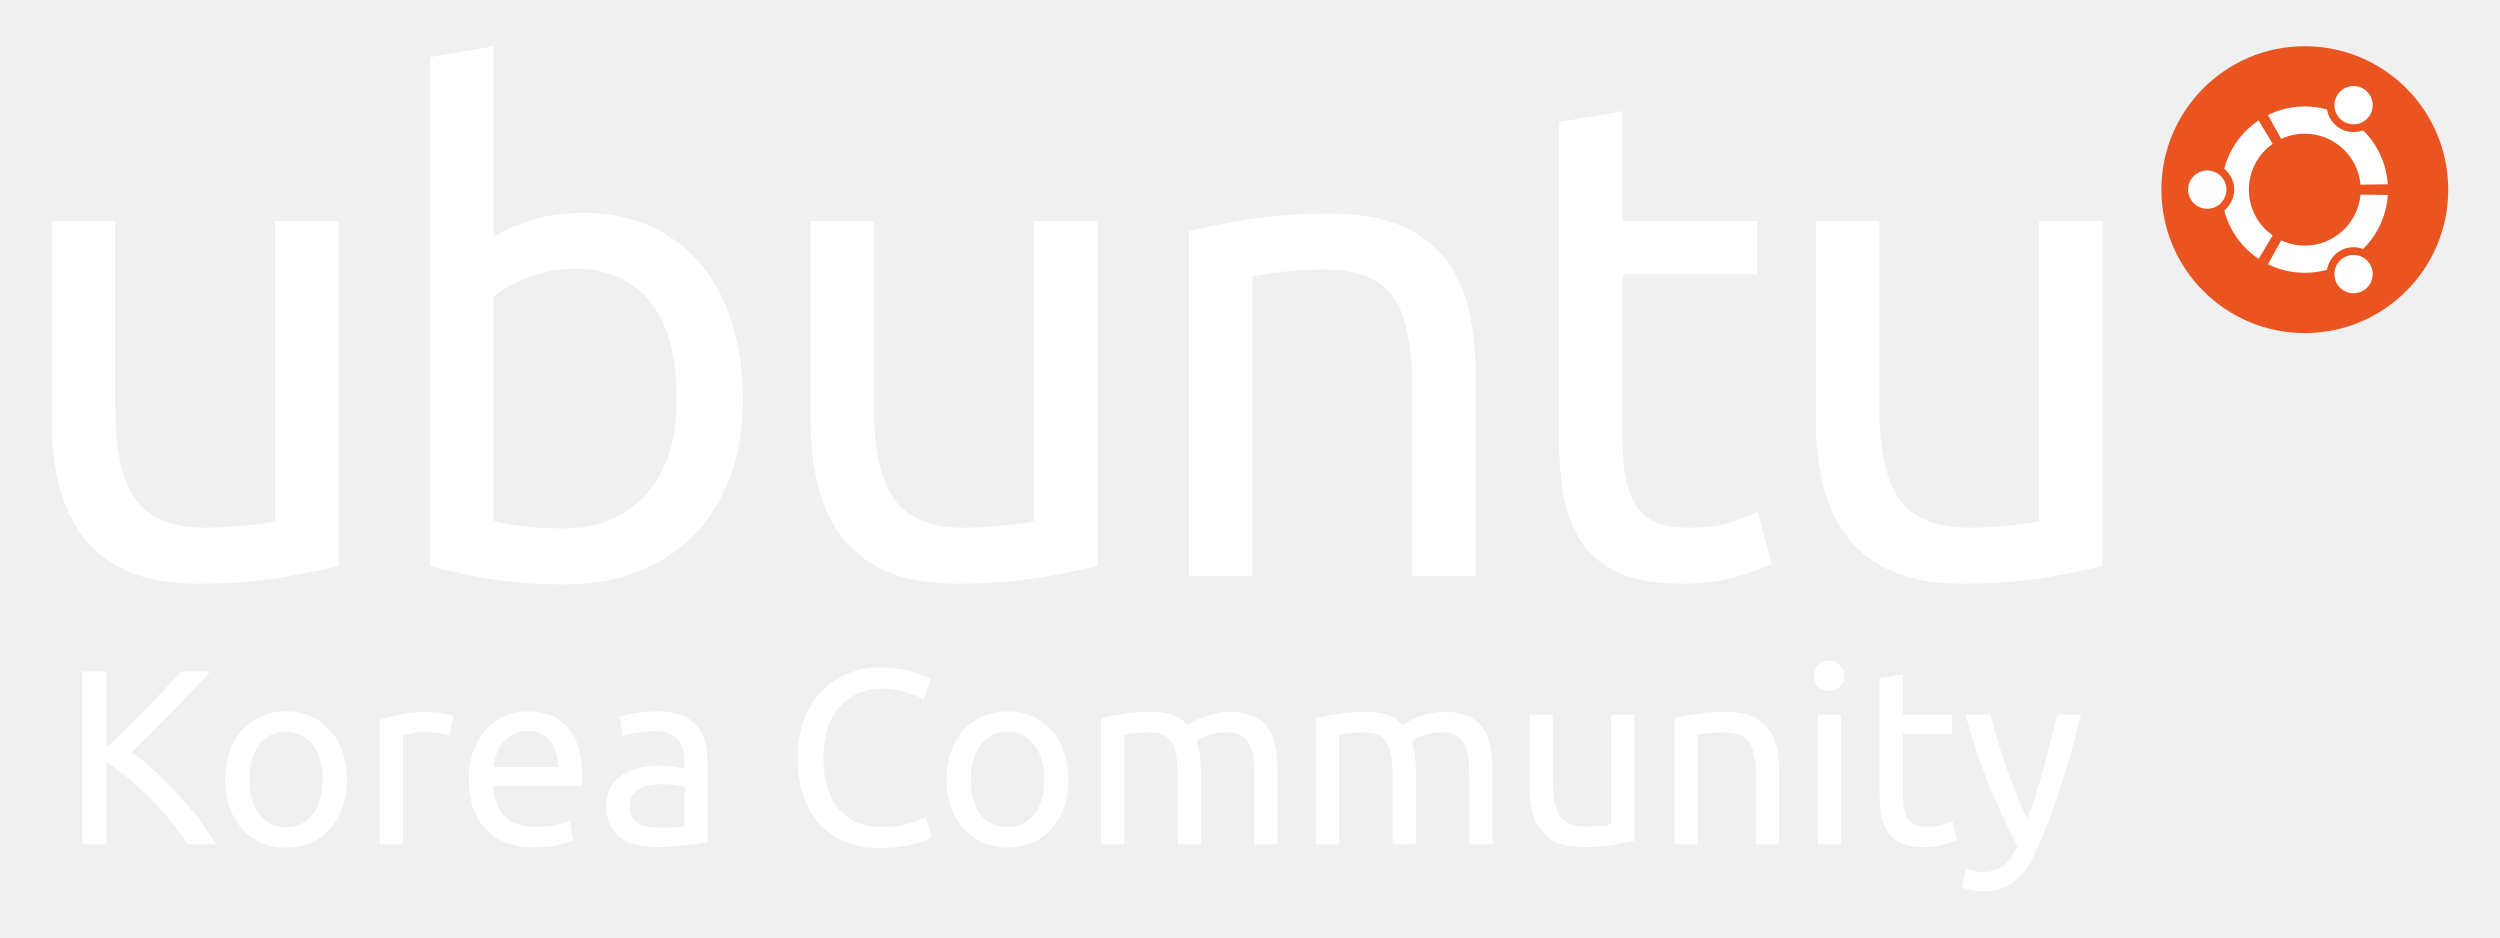
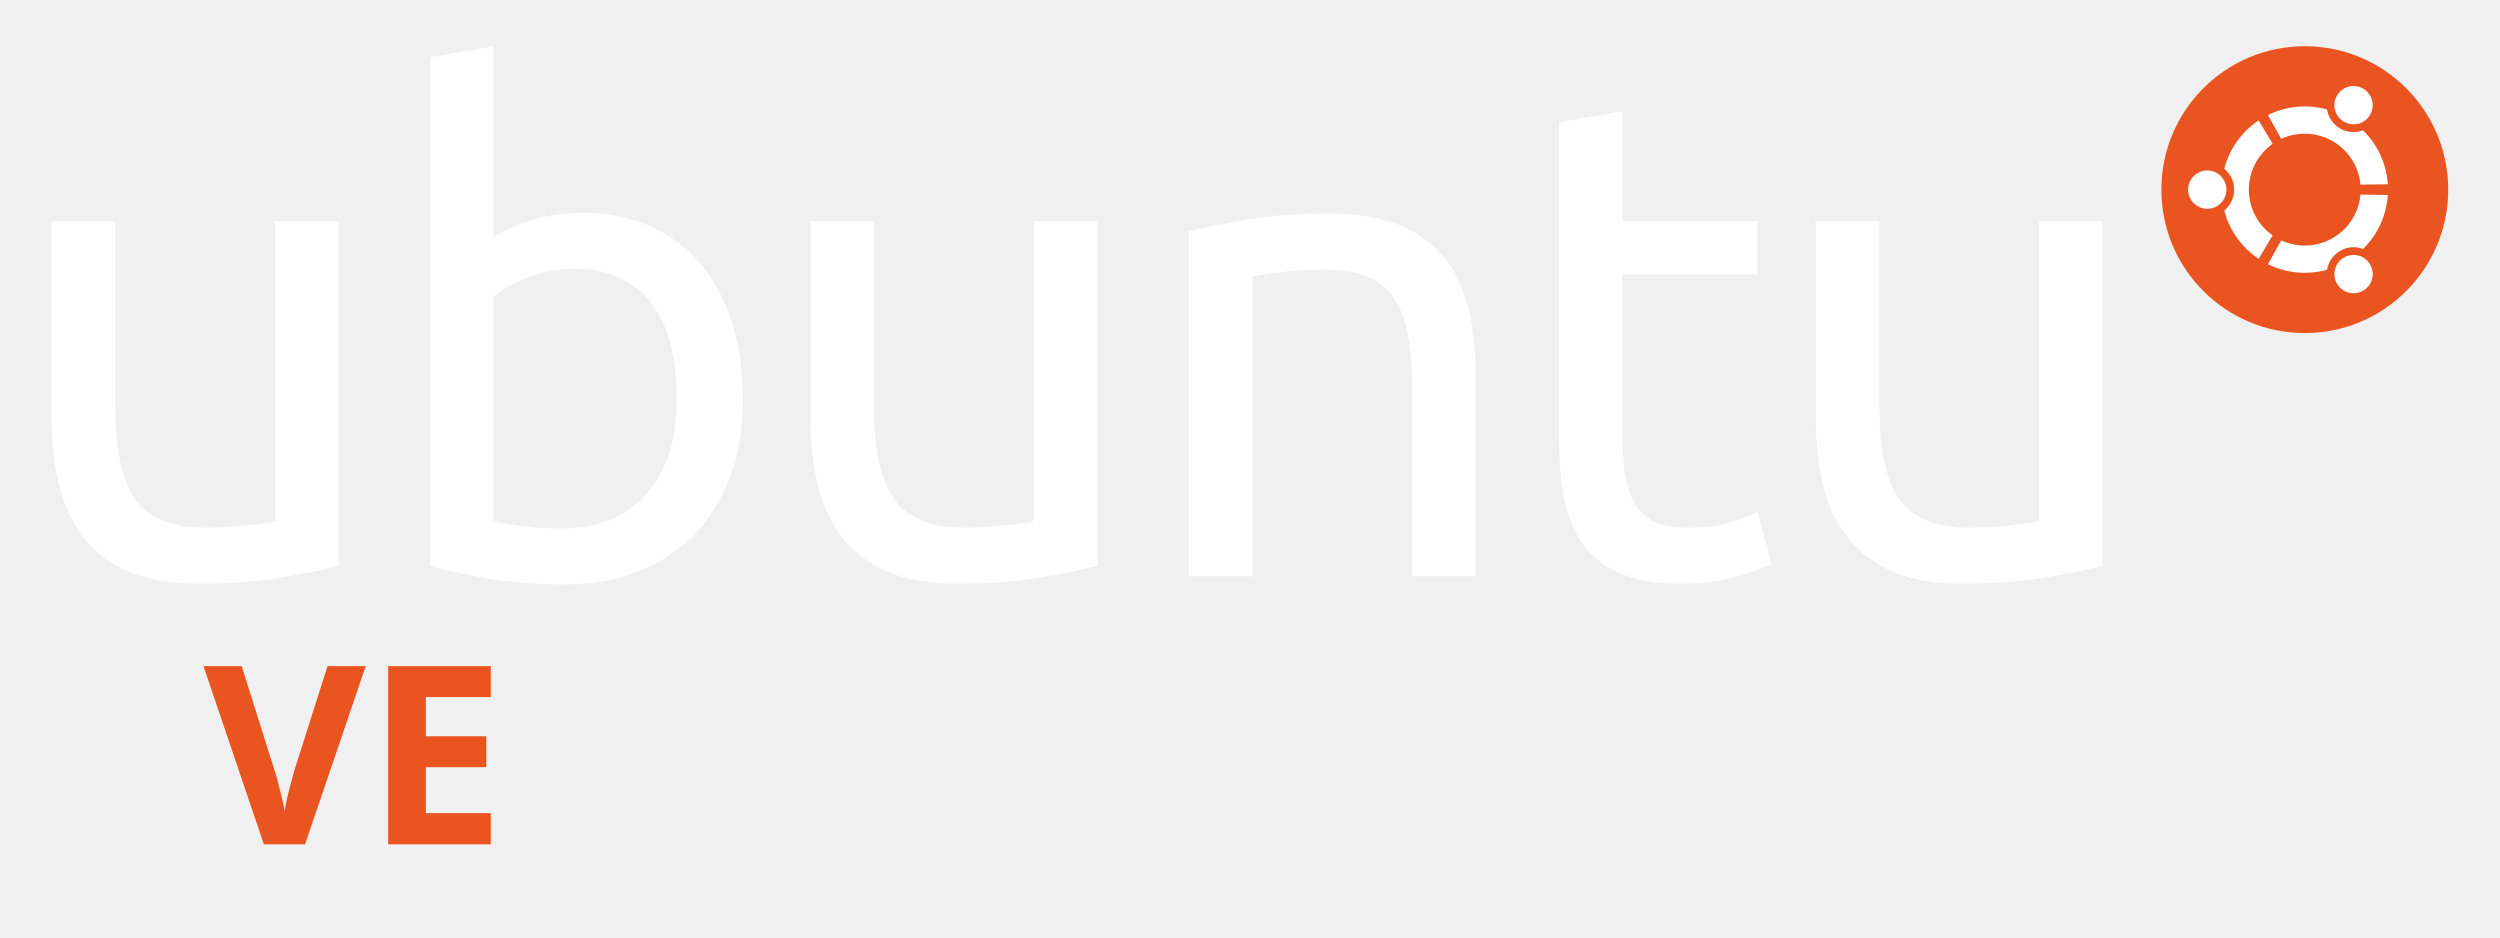
<svg xmlns="http://www.w3.org/2000/svg" version="1.1" id="supported__x5F__white_x26_orange" x="0px" y="0px" width="1200" height="450" viewBox="0 0 1200 450" enable-background="new 0 0 1190.551 841.89" xml:space="preserve">
  <defs id="svg_document_defs" />
  <g id="g104" transform="translate(0,-391.89)">
    <g id="g952" transform="translate(7.296314,122.0992)">
      <g transform="matrix(1.932367,0,0,1.932367,-585.9541,-329.7639)" id="g99">
        <g transform="translate(0.507,1.333)" id="g536">
          <g id="g534">
            <g id="g518">
              <circle style="fill:#e95420" id="circle514" r="35.626" cy="356.042" cx="871.461" />
              <path style="fill:#ffffff" id="path516" d="m 847.235,351.284 c -2.629,0 -4.758,2.129 -4.758,4.758 0,2.626 2.129,4.756 4.758,4.756 2.627,0 4.756,-2.129 4.756,-4.756 -10e-4,-2.629 -2.129,-4.758 -4.756,-4.758 z m 33.961,21.618 c -2.274,1.313 -3.055,4.222 -1.742,6.495 1.314,2.274 4.222,3.055 6.496,1.74 2.275,-1.312 3.056,-4.22 1.742,-6.495 -1.312,-2.273 -4.222,-3.053 -6.496,-1.74 z m -23.629,-16.86 c 0,-4.7 2.334,-8.854 5.906,-11.368 l -3.478,-5.825 c -4.161,2.782 -7.258,7.033 -8.543,12.012 1.5,1.225 2.461,3.09 2.461,5.181 0,2.089 -0.961,3.954 -2.461,5.18 1.283,4.98 4.382,9.23 8.543,12.013 l 3.478,-5.826 c -3.572,-2.514 -5.906,-6.667 -5.906,-11.367 z m 13.893,-13.895 c 7.258,0 13.213,5.564 13.838,12.661 l 6.776,-0.1 c -0.332,-5.239 -2.621,-9.943 -6.139,-13.402 -1.809,0.685 -3.896,0.579 -5.703,-0.462 -1.809,-1.044 -2.943,-2.805 -3.254,-4.716 -1.758,-0.485 -3.605,-0.75 -5.52,-0.75 -3.289,0 -6.396,0.772 -9.156,2.139 l 3.305,5.923 c 1.779,-0.828 3.76,-1.293 5.853,-1.293 z m 0,27.788 c -2.093,0 -4.074,-0.465 -5.853,-1.292 l -3.305,5.923 c 2.76,1.367 5.867,2.14 9.156,2.14 1.914,0 3.762,-0.266 5.52,-0.752 0.311,-1.911 1.445,-3.67 3.254,-4.716 1.808,-1.042 3.896,-1.146 5.703,-0.462 3.518,-3.458 5.807,-8.162 6.139,-13.401 l -6.778,-0.1 c -0.623,7.096 -6.578,12.66 -13.836,12.66 z m 9.734,-30.757 c 2.275,1.314 5.185,0.536 6.496,-1.738 1.312,-2.275 0.535,-5.183 -1.74,-6.497 -2.274,-1.312 -5.182,-0.533 -6.496,1.742 -1.312,2.273 -0.533,5.181 1.74,6.493 z" />
            </g>
            <g id="g532">
              <path style="fill:#ffffff" id="path520" d="m 383.062,449.521 c -3.621,0.906 -8.397,1.865 -14.335,2.885 -5.938,1.018 -12.809,1.525 -20.613,1.525 -6.784,0 -12.497,-0.99 -17.134,-2.967 -4.639,-1.979 -8.372,-4.779 -11.196,-8.398 -2.828,-3.619 -4.864,-7.891 -6.107,-12.811 -1.247,-4.92 -1.867,-10.375 -1.867,-16.37 V 363.85 h 15.777 v 46.144 c 0,10.746 1.697,18.436 5.09,23.071 3.392,4.639 9.103,6.957 17.134,6.957 1.696,0 3.448,-0.059 5.259,-0.172 1.809,-0.109 3.505,-0.254 5.09,-0.424 1.583,-0.17 3.024,-0.34 4.325,-0.508 1.299,-0.17 2.231,-0.365 2.8,-0.594 v -74.475 h 15.776 v 85.672 z" />
              <path style="fill:#ffffff" id="path522" d="m 421.57,367.751 c 1.921,-1.242 4.835,-2.544 8.737,-3.901 3.902,-1.356 8.396,-2.035 13.486,-2.035 6.333,0 11.96,1.131 16.88,3.392 4.919,2.264 9.075,5.429 12.468,9.501 3.394,4.071 5.964,8.935 7.72,14.589 1.752,5.656 2.629,11.875 2.629,18.66 0,7.126 -1.047,13.545 -3.139,19.256 -2.094,5.711 -5.063,10.545 -8.907,14.504 -3.846,3.961 -8.481,7.016 -13.911,9.162 -5.428,2.146 -11.536,3.223 -18.321,3.223 -7.354,0 -13.855,-0.508 -19.51,-1.525 -5.656,-1.02 -10.292,-2.035 -13.91,-3.055 V 323.134 l 15.776,-2.713 v 47.33 z m 0,70.575 c 1.583,0.453 3.817,0.875 6.701,1.27 2.884,0.398 6.473,0.598 10.772,0.598 8.481,0 15.268,-2.803 20.356,-8.398 5.089,-5.6 7.634,-13.543 7.634,-23.836 0,-4.521 -0.454,-8.763 -1.356,-12.724 -0.907,-3.957 -2.375,-7.378 -4.411,-10.263 -2.036,-2.884 -4.666,-5.146 -7.889,-6.787 -3.225,-1.638 -7.1,-2.459 -11.621,-2.459 -4.301,0 -8.258,0.737 -11.875,2.205 -3.621,1.473 -6.392,2.999 -8.312,4.581 z" />
              <path style="fill:#ffffff" id="path524" d="m 571.535,449.521 c -3.623,0.906 -8.397,1.865 -14.337,2.885 -5.938,1.018 -12.808,1.525 -20.61,1.525 -6.786,0 -12.499,-0.99 -17.136,-2.967 -4.639,-1.979 -8.372,-4.779 -11.196,-8.398 -2.828,-3.619 -4.863,-7.891 -6.106,-12.811 -1.247,-4.92 -1.867,-10.375 -1.867,-16.37 V 363.85 h 15.778 v 46.144 c 0,10.746 1.696,18.436 5.089,23.071 3.394,4.639 9.104,6.957 17.135,6.957 1.696,0 3.449,-0.059 5.26,-0.172 1.808,-0.109 3.505,-0.254 5.089,-0.424 1.583,-0.17 3.024,-0.34 4.327,-0.508 1.298,-0.17 2.23,-0.365 2.798,-0.594 v -74.475 h 15.778 z" />
              <path style="fill:#ffffff" id="path526" d="m 594.265,366.395 c 3.62,-0.904 8.425,-1.866 14.421,-2.885 5.993,-1.017 12.892,-1.525 20.696,-1.525 7.012,0 12.834,0.99 17.473,2.968 4.637,1.979 8.34,4.75 11.111,8.312 2.771,3.563 4.721,7.834 5.854,12.81 1.129,4.978 1.697,10.462 1.697,16.456 v 49.536 H 649.74 v -46.145 c 0,-5.427 -0.368,-10.062 -1.104,-13.909 -0.736,-3.843 -1.949,-6.956 -3.646,-9.33 -1.696,-2.376 -3.959,-4.1 -6.784,-5.175 -2.83,-1.074 -6.336,-1.611 -10.519,-1.611 -1.697,0 -3.453,0.059 -5.26,0.17 -1.812,0.113 -3.535,0.256 -5.174,0.426 -1.642,0.168 -3.113,0.368 -4.41,0.593 -1.303,0.228 -2.236,0.397 -2.8,0.508 v 74.474 h -15.778 z" />
              <path style="fill:#ffffff" id="path528" d="m 701.989,363.851 h 33.42 v 13.232 h -33.42 v 40.714 c 0,4.412 0.338,8.058 1.019,10.941 0.678,2.887 1.694,5.146 3.053,6.787 1.356,1.641 3.053,2.801 5.09,3.477 2.035,0.68 4.41,1.021 7.125,1.021 4.861,0 8.709,-0.537 11.535,-1.613 2.824,-1.072 4.75,-1.836 5.768,-2.289 l 3.394,12.895 c -1.584,0.791 -4.385,1.811 -8.396,3.053 -4.016,1.242 -8.565,1.865 -13.658,1.865 -5.991,0 -10.938,-0.762 -14.842,-2.291 -3.901,-1.525 -7.041,-3.814 -9.414,-6.869 -2.377,-3.055 -4.047,-6.814 -5.006,-11.283 -0.963,-4.465 -1.442,-9.641 -1.442,-15.522 v -78.715 l 15.778,-2.714 v 27.312 h -0.004 z" />
              <path style="fill:#ffffff" id="path530" d="m 821.246,449.521 c -3.618,0.906 -8.397,1.865 -14.334,2.885 -5.938,1.018 -12.809,1.525 -20.612,1.525 -6.785,0 -12.498,-0.99 -17.133,-2.967 -4.642,-1.979 -8.371,-4.779 -11.197,-8.398 -2.828,-3.619 -4.863,-7.891 -6.107,-12.811 -1.246,-4.92 -1.867,-10.375 -1.867,-16.37 V 363.85 h 15.779 v 46.144 c 0,10.746 1.695,18.436 5.088,23.071 3.394,4.639 9.104,6.957 17.136,6.957 1.696,0 3.446,-0.059 5.26,-0.172 1.807,-0.109 3.504,-0.254 5.088,-0.424 1.584,-0.17 3.025,-0.34 4.326,-0.508 1.299,-0.17 2.231,-0.365 2.799,-0.594 v -74.475 h 15.777 v 85.672 z" />
            </g>
          </g>
        </g>
      </g>
-       <g transform="matrix(1.932367,0,0,1.932367,-585.9541,-329.7639)" style="fill:#ffffff" id="g102">
-         <g style="font-size:62px;font-family:Ubuntu;text-anchor:middle;fill:#ffffff;stroke-width:1px;text-rendering:geometricPrecision" id="text1" aria-label="Korea Community">
-           <path id="path197" style="font-size:62px;font-family:Ubuntu;text-anchor:middle;fill:#ffffff;stroke-width:1px;text-rendering:geometricPrecision" d="m 351.688,477.043 q -1.922,2.108 -4.34,4.712 -2.418,2.542 -5.084,5.27 -2.604,2.666 -5.208,5.27 -2.604,2.604 -4.898,4.836 2.666,1.86 5.642,4.588 2.976,2.728 5.828,5.828 2.852,3.1 5.332,6.324 2.542,3.224 4.216,6.138 h -7.068 q -1.86,-2.914 -4.278,-5.828 -2.418,-2.976 -5.146,-5.642 -2.666,-2.728 -5.456,-5.022 -2.728,-2.294 -5.332,-3.906 v 20.398 h -6.014 v -42.966 h 6.014 v 18.972 q 2.17,-2.046 4.774,-4.588 2.604,-2.604 5.146,-5.208 2.542,-2.604 4.774,-4.96 2.294,-2.418 3.844,-4.216 z" />
-           <path id="path199" style="font-size:62px;font-family:Ubuntu;text-anchor:middle;fill:#ffffff;stroke-width:1px;text-rendering:geometricPrecision" d="m 385.629,503.889 q 0,3.844 -1.116,6.944 -1.116,3.1 -3.162,5.332 -1.984,2.232 -4.774,3.472 -2.79,1.178 -6.076,1.178 -3.286,0 -6.076,-1.178 -2.79,-1.24 -4.836,-3.472 -1.984,-2.232 -3.1,-5.332 -1.116,-3.1 -1.116,-6.944 0,-3.782 1.116,-6.882 1.116,-3.162 3.1,-5.394 2.046,-2.232 4.836,-3.41 2.79,-1.24 6.076,-1.24 3.286,0 6.076,1.24 2.79,1.178 4.774,3.41 2.046,2.232 3.162,5.394 1.116,3.1 1.116,6.882 z m -6.014,0 q 0,-5.456 -2.48,-8.618 -2.418,-3.224 -6.634,-3.224 -4.216,0 -6.696,3.224 -2.418,3.162 -2.418,8.618 0,5.456 2.418,8.68 2.48,3.162 6.696,3.162 4.216,0 6.634,-3.162 2.48,-3.224 2.48,-8.68 z" />
-           <path id="path201" style="font-size:62px;font-family:Ubuntu;text-anchor:middle;fill:#ffffff;stroke-width:1px;text-rendering:geometricPrecision" d="m 405.645,487.087 q 0.744,0 1.674,0.124 0.992,0.062 1.922,0.248 0.93,0.124 1.674,0.31 0.806,0.124 1.178,0.248 l -0.992,5.022 q -0.682,-0.248 -2.294,-0.558 -1.55,-0.372 -4.03,-0.372 -1.612,0 -3.224,0.372 -1.55,0.31 -2.046,0.434 v 27.094 h -5.766 v -30.876 q 2.046,-0.744 5.084,-1.364 3.038,-0.682 6.82,-0.682 z" />
-           <path id="path203" style="font-size:62px;font-family:Ubuntu;text-anchor:middle;fill:#ffffff;stroke-width:1px;text-rendering:geometricPrecision" d="m 415.919,503.951 q 0,-4.278 1.24,-7.44 1.24,-3.224 3.286,-5.332 2.046,-2.108 4.712,-3.162 2.666,-1.054 5.456,-1.054 6.51,0 9.982,4.092 3.472,4.03 3.472,12.338 0,0.372 0,0.992 0,0.558 -0.062,1.054 h -22.072 q 0.372,5.022 2.914,7.626 2.542,2.604 7.936,2.604 3.038,0 5.084,-0.496 2.108,-0.558 3.162,-1.054 l 0.806,4.836 q -1.054,0.558 -3.72,1.178 -2.604,0.62 -5.952,0.62 -4.216,0 -7.316,-1.24 -3.038,-1.302 -5.022,-3.534 -1.984,-2.232 -2.976,-5.27 -0.93,-3.1 -0.93,-6.758 z m 22.134,-3.162 q 0.062,-3.906 -1.984,-6.386 -1.984,-2.542 -5.518,-2.542 -1.984,0 -3.534,0.806 -1.488,0.744 -2.542,1.984 -1.054,1.24 -1.674,2.852 -0.558,1.612 -0.744,3.286 z" />
-           <path id="path205" style="font-size:62px;font-family:Ubuntu;text-anchor:middle;fill:#ffffff;stroke-width:1px;text-rendering:geometricPrecision" d="m 463.262,515.855 q 2.046,0 3.596,-0.062 1.612,-0.124 2.666,-0.372 v -9.61 q -0.62,-0.31 -2.046,-0.496 -1.364,-0.248 -3.348,-0.248 -1.302,0 -2.79,0.186 -1.426,0.186 -2.666,0.806 -1.178,0.558 -1.984,1.612 -0.806,0.992 -0.806,2.666 0,3.1 1.984,4.34 1.984,1.178 5.394,1.178 z m -0.496,-28.892 q 3.472,0 5.828,0.93 2.418,0.868 3.844,2.542 1.488,1.612 2.108,3.906 0.62,2.232 0.62,4.96 v 20.15 q -0.744,0.124 -2.108,0.372 -1.302,0.186 -2.976,0.372 -1.674,0.186 -3.658,0.31 -1.922,0.186 -3.844,0.186 -2.728,0 -5.022,-0.558 -2.294,-0.558 -3.968,-1.736 -1.674,-1.24 -2.604,-3.224 -0.93,-1.984 -0.93,-4.774 0,-2.666 1.054,-4.588 1.116,-1.922 2.976,-3.1 1.86,-1.178 4.34,-1.736 2.48,-0.558 5.208,-0.558 0.868,0 1.798,0.124 0.93,0.062 1.736,0.248 0.868,0.124 1.488,0.248 0.62,0.124 0.868,0.186 v -1.612 q 0,-1.426 -0.31,-2.79 -0.31,-1.426 -1.116,-2.48 -0.806,-1.116 -2.232,-1.736 -1.364,-0.682 -3.596,-0.682 -2.852,0 -5.022,0.434 -2.108,0.372 -3.162,0.806 l -0.682,-4.774 q 1.116,-0.496 3.72,-0.93 2.604,-0.496 5.642,-0.496 z" />
-           <path id="path207" style="font-size:62px;font-family:Ubuntu;text-anchor:middle;fill:#ffffff;stroke-width:1px;text-rendering:geometricPrecision" d="m 517.819,520.939 q -4.526,0 -8.246,-1.488 -3.72,-1.488 -6.386,-4.34 -2.666,-2.852 -4.154,-7.006 -1.426,-4.216 -1.426,-9.61 0,-5.394 1.612,-9.548 1.674,-4.216 4.464,-7.068 2.79,-2.852 6.51,-4.34 3.72,-1.488 7.936,-1.488 2.666,0 4.774,0.372 2.17,0.372 3.72,0.868 1.612,0.496 2.604,0.992 0.992,0.496 1.364,0.744 l -1.736,4.96 q -0.558,-0.372 -1.612,-0.806 -1.054,-0.434 -2.418,-0.868 -1.302,-0.434 -2.914,-0.682 -1.55,-0.31 -3.162,-0.31 -3.41,0 -6.138,1.178 -2.728,1.178 -4.65,3.41 -1.922,2.232 -2.976,5.456 -0.992,3.162 -0.992,7.13 0,3.844 0.868,7.006 0.93,3.162 2.728,5.456 1.798,2.232 4.464,3.472 2.728,1.24 6.324,1.24 4.154,0 6.882,-0.868 2.728,-0.868 4.092,-1.55 l 1.55,4.96 q -0.434,0.31 -1.55,0.806 -1.116,0.434 -2.79,0.868 -1.674,0.434 -3.906,0.744 -2.232,0.31 -4.836,0.31 z" />
-           <path id="path209" style="font-size:62px;font-family:Ubuntu;text-anchor:middle;fill:#ffffff;stroke-width:1px;text-rendering:geometricPrecision" d="m 564.847,503.889 q 0,3.844 -1.116,6.944 -1.116,3.1 -3.162,5.332 -1.984,2.232 -4.774,3.472 -2.79,1.178 -6.076,1.178 -3.286,0 -6.076,-1.178 -2.79,-1.24 -4.836,-3.472 -1.984,-2.232 -3.1,-5.332 -1.116,-3.1 -1.116,-6.944 0,-3.782 1.116,-6.882 1.116,-3.162 3.1,-5.394 2.046,-2.232 4.836,-3.41 2.79,-1.24 6.076,-1.24 3.286,0 6.076,1.24 2.79,1.178 4.774,3.41 2.046,2.232 3.162,5.394 1.116,3.1 1.116,6.882 z m -6.014,0 q 0,-5.456 -2.48,-8.618 -2.418,-3.224 -6.634,-3.224 -4.216,0 -6.696,3.224 -2.418,3.162 -2.418,8.618 0,5.456 2.418,8.68 2.48,3.162 6.696,3.162 4.216,0 6.634,-3.162 2.48,-3.224 2.48,-8.68 z" />
-           <path id="path211" style="font-size:62px;font-family:Ubuntu;text-anchor:middle;fill:#ffffff;stroke-width:1px;text-rendering:geometricPrecision" d="m 572.96,488.699 q 1.984,-0.496 5.208,-1.054 3.286,-0.558 7.564,-0.558 3.1,0 5.208,0.868 2.108,0.806 3.534,2.418 0.434,-0.31 1.364,-0.868 0.93,-0.558 2.294,-1.054 1.364,-0.558 3.038,-0.93 1.674,-0.434 3.596,-0.434 3.72,0 6.076,1.116 2.356,1.054 3.658,3.038 1.364,1.984 1.798,4.712 0.496,2.728 0.496,5.952 v 18.104 h -5.766 v -16.864 q 0,-2.852 -0.31,-4.898 -0.248,-2.046 -1.054,-3.41 -0.744,-1.364 -2.108,-1.984 -1.302,-0.682 -3.41,-0.682 -2.914,0 -4.836,0.806 -1.86,0.744 -2.542,1.364 0.496,1.612 0.744,3.534 0.248,1.922 0.248,4.03 v 18.104 h -5.766 v -16.864 q 0,-2.852 -0.31,-4.898 -0.31,-2.046 -1.116,-3.41 -0.744,-1.364 -2.108,-1.984 -1.302,-0.682 -3.348,-0.682 -0.868,0 -1.86,0.062 -0.992,0.062 -1.922,0.186 -0.868,0.062 -1.612,0.186 -0.744,0.124 -0.992,0.186 v 27.218 h -5.766 z" />
-           <path id="path213" style="font-size:62px;font-family:Ubuntu;text-anchor:middle;fill:#ffffff;stroke-width:1px;text-rendering:geometricPrecision" d="m 626.362,488.699 q 1.984,-0.496 5.208,-1.054 3.286,-0.558 7.564,-0.558 3.1,0 5.208,0.868 2.108,0.806 3.534,2.418 0.434,-0.31 1.364,-0.868 0.93,-0.558 2.294,-1.054 1.364,-0.558 3.038,-0.93 1.674,-0.434 3.596,-0.434 3.72,0 6.076,1.116 2.356,1.054 3.658,3.038 1.364,1.984 1.798,4.712 0.496,2.728 0.496,5.952 v 18.104 h -5.766 v -16.864 q 0,-2.852 -0.31,-4.898 -0.248,-2.046 -1.054,-3.41 -0.744,-1.364 -2.108,-1.984 -1.302,-0.682 -3.41,-0.682 -2.914,0 -4.836,0.806 -1.86,0.744 -2.542,1.364 0.496,1.612 0.744,3.534 0.248,1.922 0.248,4.03 v 18.104 h -5.766 v -16.864 q 0,-2.852 -0.31,-4.898 -0.31,-2.046 -1.116,-3.41 -0.744,-1.364 -2.108,-1.984 -1.302,-0.682 -3.348,-0.682 -0.868,0 -1.86,0.062 -0.992,0.062 -1.922,0.186 -0.868,0.062 -1.612,0.186 -0.744,0.124 -0.992,0.186 v 27.218 h -5.766 z" />
-           <path id="path215" style="font-size:62px;font-family:Ubuntu;text-anchor:middle;fill:#ffffff;stroke-width:1px;text-rendering:geometricPrecision" d="m 705.432,519.079 q -1.984,0.496 -5.27,1.054 -3.224,0.558 -7.502,0.558 -3.72,0 -6.262,-1.054 -2.542,-1.116 -4.092,-3.1 -1.55,-1.984 -2.232,-4.65 -0.682,-2.728 -0.682,-6.014 v -18.104 h 5.766 v 16.864 q 0,5.89 1.86,8.432 1.86,2.542 6.262,2.542 0.93,0 1.922,-0.062 0.992,-0.062 1.86,-0.124 0.868,-0.124 1.55,-0.186 0.744,-0.124 1.054,-0.248 v -27.218 h 5.766 z" />
-           <path id="path217" style="font-size:62px;font-family:Ubuntu;text-anchor:middle;fill:#ffffff;stroke-width:1px;text-rendering:geometricPrecision" d="m 715.366,488.699 q 1.984,-0.496 5.27,-1.054 3.286,-0.558 7.564,-0.558 3.844,0 6.386,1.116 2.542,1.054 4.03,3.038 1.55,1.922 2.17,4.65 0.62,2.728 0.62,6.014 v 18.104 h -5.766 v -16.864 q 0,-2.976 -0.434,-5.084 -0.372,-2.108 -1.302,-3.41 -0.93,-1.302 -2.48,-1.86 -1.55,-0.62 -3.844,-0.62 -0.93,0 -1.922,0.062 -0.992,0.062 -1.922,0.186 -0.868,0.062 -1.612,0.186 -0.682,0.124 -0.992,0.186 v 27.218 h -5.766 z" />
-           <path id="path219" style="font-size:62px;font-family:Ubuntu;text-anchor:middle;fill:#ffffff;stroke-width:1px;text-rendering:geometricPrecision" d="m 756.733,520.009 h -5.766 v -32.24 h 5.766 z m -2.914,-38.068 q -1.55,0 -2.666,-0.992 -1.054,-1.054 -1.054,-2.79 0,-1.736 1.054,-2.728 1.116,-1.054 2.666,-1.054 1.55,0 2.604,1.054 1.116,0.992 1.116,2.728 0,1.736 -1.116,2.79 -1.054,0.992 -2.604,0.992 z" />
-           <path id="path221" style="font-size:62px;font-family:Ubuntu;text-anchor:middle;fill:#ffffff;stroke-width:1px;text-rendering:geometricPrecision" d="m 772.104,487.769 h 12.214 v 4.836 h -12.214 v 14.88 q 0,2.418 0.372,4.03 0.372,1.55 1.116,2.48 0.744,0.868 1.86,1.24 1.116,0.372 2.604,0.372 2.604,0 4.154,-0.558 1.612,-0.62 2.232,-0.868 l 1.116,4.774 q -0.868,0.434 -3.038,1.054 -2.17,0.682 -4.96,0.682 -3.286,0 -5.456,-0.806 -2.108,-0.868 -3.41,-2.542 -1.302,-1.674 -1.86,-4.092 -0.496,-2.48 -0.496,-5.704 v -28.768 l 5.766,-0.992 z" />
-           <path id="path223" style="font-size:62px;font-family:Ubuntu;text-anchor:middle;fill:#ffffff;stroke-width:1px;text-rendering:geometricPrecision" d="m 787.873,526.023 q 0.682,0.31 1.736,0.558 1.116,0.31 2.17,0.31 3.41,0 5.332,-1.55 1.922,-1.488 3.472,-4.898 -3.906,-7.44 -7.316,-15.748 -3.348,-8.37 -5.58,-16.926 h 6.2 q 0.682,2.79 1.612,6.014 0.992,3.224 2.17,6.634 1.178,3.41 2.542,6.82 1.364,3.41 2.852,6.572 2.356,-6.51 4.092,-12.896 1.736,-6.386 3.286,-13.144 h 5.952 q -2.232,9.114 -4.96,17.546 -2.728,8.37 -5.89,15.686 -1.24,2.79 -2.604,4.774 -1.302,2.046 -2.914,3.348 -1.612,1.302 -3.658,1.922 -1.984,0.62 -4.526,0.62 -0.682,0 -1.426,-0.124 -0.744,-0.062 -1.488,-0.248 -0.682,-0.124 -1.302,-0.31 -0.558,-0.186 -0.806,-0.31 z" />
-         </g>
+       <g transform="matrix(1.932367,0,0,1.932367,-585.9541,-329.7639)" style="fill:#e95420" id="g102">
+         <text x="350" y="520" style="font-size:62px;font-family:Ubuntu;font-weight:bold;fill:#e95420;text-anchor:start;" aria-label="Ubuntu Venezuela">VE</text>
      </g>
    </g>
  </g>
</svg>
